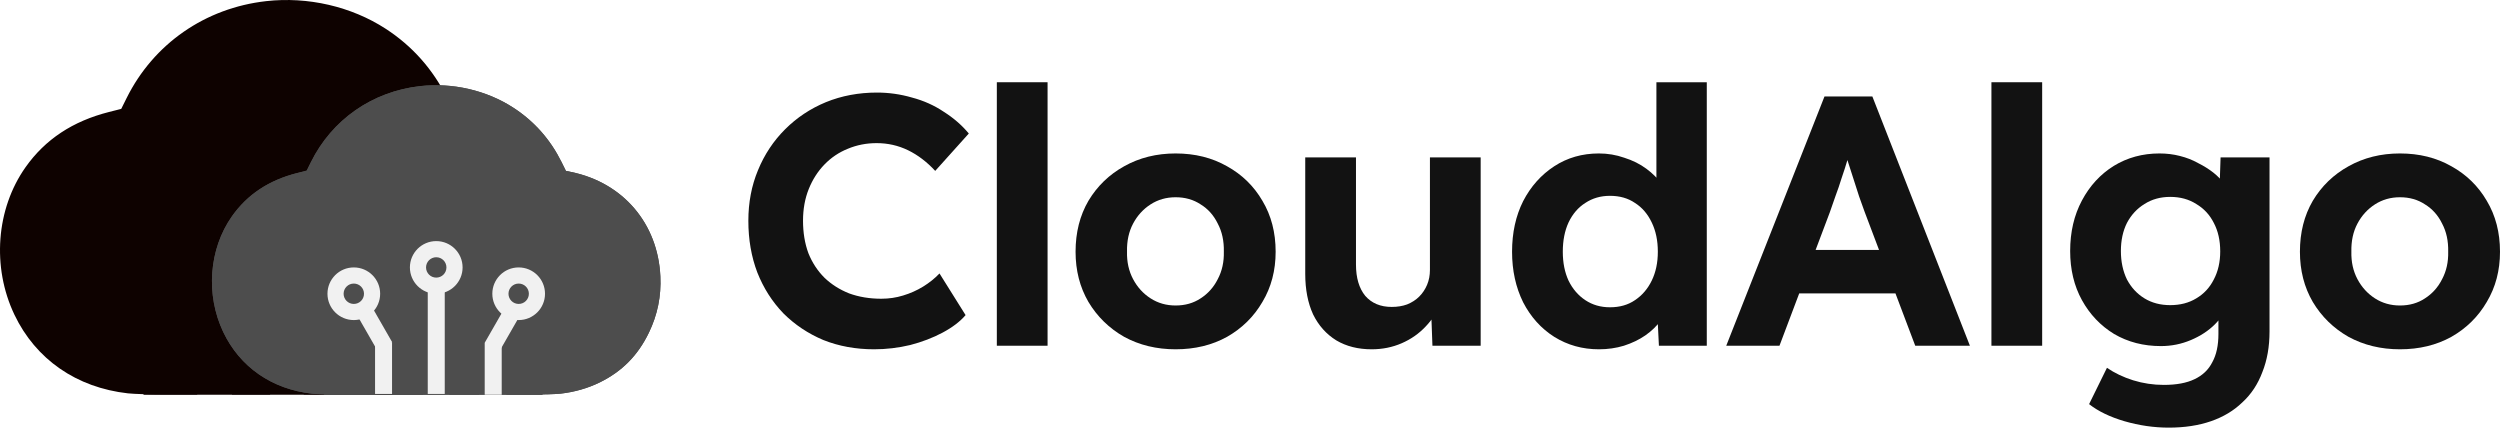
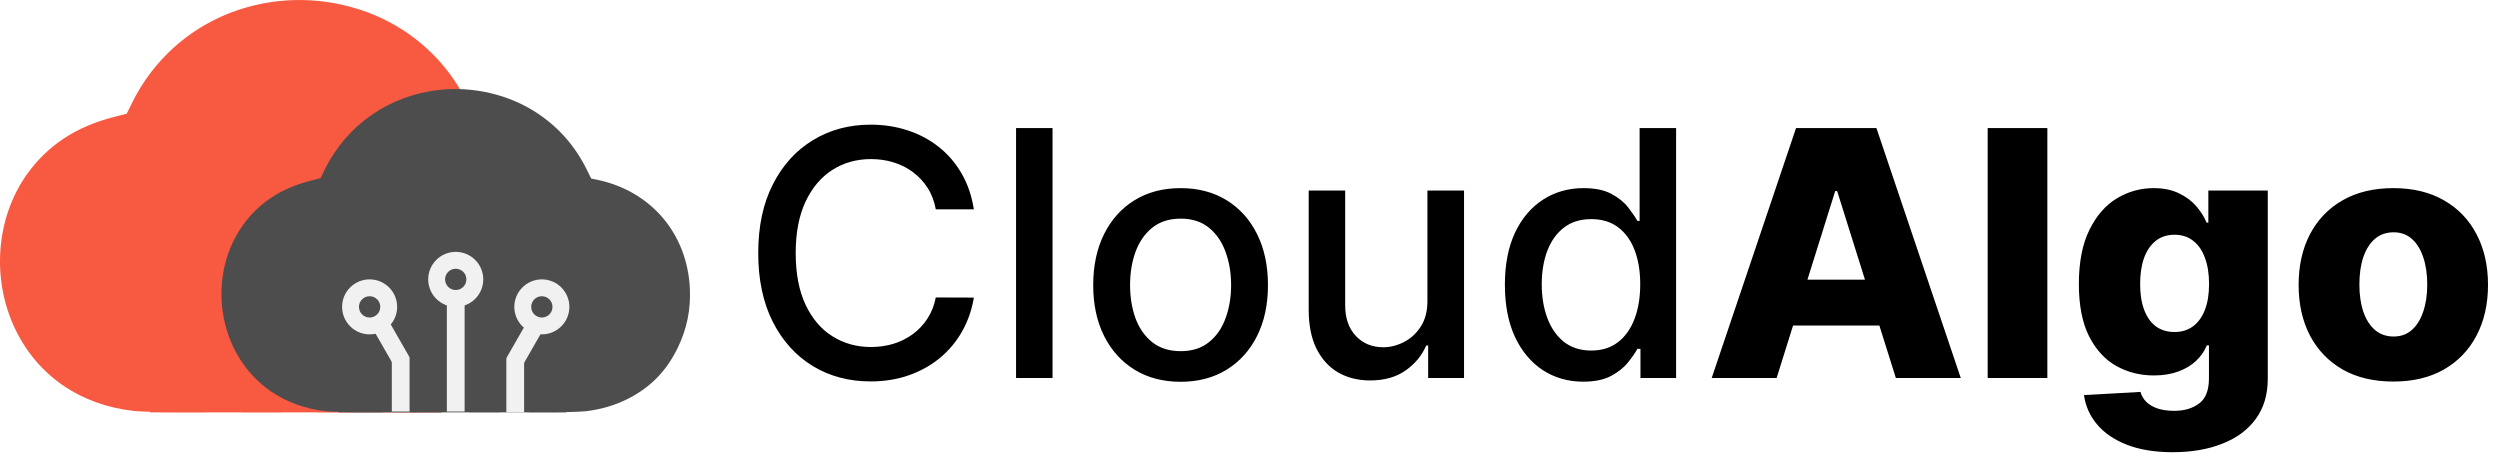
- <svg xmlns="http://www.w3.org/2000/svg" width="304" height="52" viewBox="0 0 304 52" fill="none">
-   <path d="M106.293 42.474C104.063 42.474 102.006 42.099 100.124 41.349C98.27 40.569 96.648 39.487 95.258 38.101C93.896 36.687 92.839 35.027 92.086 33.122C91.362 31.216 91 29.124 91 26.843C91 24.621 91.391 22.571 92.173 20.695C92.955 18.79 94.056 17.13 95.475 15.716C96.894 14.301 98.545 13.204 100.428 12.425C102.339 11.645 104.41 11.256 106.64 11.256C108.088 11.256 109.508 11.458 110.898 11.862C112.317 12.237 113.606 12.814 114.765 13.594C115.952 14.344 116.966 15.225 117.806 16.235L113.722 20.781C112.708 19.684 111.608 18.847 110.42 18.27C109.233 17.693 107.958 17.404 106.597 17.404C105.351 17.404 104.178 17.635 103.078 18.097C102.006 18.53 101.065 19.165 100.254 20.002C99.443 20.839 98.806 21.835 98.342 22.99C97.879 24.144 97.647 25.429 97.647 26.843C97.647 28.287 97.864 29.6 98.299 30.784C98.762 31.938 99.414 32.934 100.254 33.771C101.094 34.579 102.093 35.214 103.252 35.676C104.439 36.109 105.742 36.326 107.162 36.326C108.088 36.326 108.972 36.196 109.812 35.936C110.681 35.676 111.492 35.316 112.245 34.854C112.998 34.392 113.664 33.858 114.243 33.252L117.415 38.318C116.749 39.097 115.822 39.804 114.634 40.439C113.447 41.074 112.129 41.579 110.681 41.955C109.233 42.301 107.77 42.474 106.293 42.474Z" fill="#121212" />
-   <path d="M121.215 42.041V10H127.384V42.041H121.215Z" fill="#121212" />
-   <path d="M142.954 42.474C140.637 42.474 138.551 41.969 136.698 40.959C134.873 39.92 133.425 38.505 132.353 36.715C131.31 34.926 130.789 32.891 130.789 30.61C130.789 28.272 131.31 26.208 132.353 24.419C133.425 22.629 134.873 21.229 136.698 20.219C138.551 19.179 140.637 18.66 142.954 18.66C145.3 18.66 147.385 19.179 149.21 20.219C151.035 21.229 152.468 22.629 153.511 24.419C154.583 26.208 155.118 28.272 155.118 30.61C155.118 32.891 154.583 34.926 153.511 36.715C152.468 38.505 151.035 39.92 149.21 40.959C147.385 41.969 145.3 42.474 142.954 42.474ZM142.954 37.148C144.112 37.148 145.126 36.86 145.995 36.282C146.893 35.705 147.588 34.926 148.08 33.944C148.602 32.963 148.848 31.852 148.819 30.61C148.848 29.311 148.602 28.171 148.08 27.19C147.588 26.179 146.893 25.4 145.995 24.852C145.126 24.274 144.112 23.986 142.954 23.986C141.824 23.986 140.81 24.274 139.913 24.852C139.015 25.429 138.305 26.208 137.784 27.19C137.262 28.171 137.016 29.311 137.045 30.61C137.016 31.852 137.262 32.963 137.784 33.944C138.305 34.926 139.015 35.705 139.913 36.282C140.81 36.86 141.824 37.148 142.954 37.148Z" fill="#121212" />
-   <path d="M166.798 42.474C165.147 42.474 163.713 42.113 162.497 41.392C161.281 40.641 160.339 39.588 159.673 38.231C159.036 36.845 158.717 35.2 158.717 33.295V19.136H164.887V32.169C164.887 33.786 165.263 35.056 166.016 35.979C166.798 36.874 167.87 37.322 169.231 37.322C169.926 37.322 170.549 37.221 171.099 37.019C171.678 36.788 172.171 36.47 172.576 36.066C172.982 35.662 173.3 35.186 173.532 34.637C173.764 34.089 173.88 33.483 173.88 32.819V19.136H180.049V42.041H174.184L174.01 37.322L175.096 36.802C174.778 37.87 174.198 38.837 173.358 39.703C172.547 40.569 171.577 41.247 170.447 41.738C169.318 42.229 168.101 42.474 166.798 42.474Z" fill="#121212" />
-   <path d="M194.424 42.474C192.426 42.474 190.616 41.969 188.994 40.959C187.401 39.949 186.141 38.548 185.214 36.759C184.316 34.94 183.867 32.891 183.867 30.61C183.867 28.301 184.316 26.252 185.214 24.462C186.141 22.672 187.401 21.258 188.994 20.219C190.587 19.179 192.397 18.66 194.424 18.66C195.496 18.66 196.524 18.833 197.509 19.179C198.523 19.497 199.42 19.944 200.202 20.522C200.984 21.099 201.622 21.748 202.114 22.47C202.606 23.163 202.896 23.884 202.983 24.635L201.419 24.938V10H207.545V42.041H201.723L201.462 36.759L202.679 36.932C202.65 37.625 202.404 38.303 201.94 38.967C201.477 39.631 200.854 40.237 200.072 40.786C199.319 41.305 198.45 41.724 197.465 42.041C196.51 42.33 195.496 42.474 194.424 42.474ZM195.771 37.365C196.959 37.365 197.972 37.076 198.812 36.499C199.681 35.922 200.362 35.128 200.854 34.117C201.346 33.107 201.593 31.938 201.593 30.61C201.593 29.254 201.346 28.07 200.854 27.06C200.362 26.021 199.681 25.227 198.812 24.678C197.972 24.101 196.959 23.812 195.771 23.812C194.641 23.812 193.642 24.101 192.773 24.678C191.904 25.227 191.224 26.021 190.731 27.06C190.268 28.07 190.036 29.254 190.036 30.61C190.036 31.938 190.268 33.107 190.731 34.117C191.224 35.128 191.904 35.922 192.773 36.499C193.642 37.076 194.641 37.365 195.771 37.365Z" fill="#121212" />
-   <path d="M209.911 42.041L221.858 11.732H227.68L239.54 42.041H232.893L226.724 25.718C226.55 25.227 226.333 24.621 226.072 23.899C225.841 23.177 225.594 22.412 225.334 21.604C225.073 20.796 224.827 20.031 224.595 19.309C224.393 18.559 224.219 17.953 224.074 17.491L225.247 17.447C225.073 18.082 224.87 18.761 224.639 19.483C224.436 20.175 224.204 20.897 223.944 21.647C223.712 22.398 223.466 23.12 223.205 23.812C222.973 24.505 222.742 25.169 222.51 25.804L216.384 42.041H209.911ZM215.472 35.676L217.644 30.394H231.503L233.719 35.676H215.472Z" fill="#121212" />
-   <path d="M242.158 42.041V10H248.327V42.041H242.158Z" fill="#121212" />
-   <path d="M263.722 52C261.927 52 260.131 51.74 258.335 51.221C256.568 50.701 255.135 50.008 254.034 49.142L256.206 44.726C257.133 45.361 258.19 45.866 259.378 46.241C260.594 46.617 261.84 46.804 263.114 46.804C264.649 46.804 265.895 46.573 266.851 46.111C267.835 45.65 268.559 44.957 269.023 44.033C269.515 43.138 269.761 41.998 269.761 40.612V36.629L270.804 36.889C270.63 37.783 270.138 38.635 269.327 39.443C268.545 40.223 267.575 40.858 266.416 41.349C265.258 41.839 264.041 42.084 262.767 42.084C260.652 42.084 258.755 41.594 257.075 40.612C255.424 39.602 254.121 38.231 253.165 36.499C252.209 34.767 251.732 32.775 251.732 30.524C251.732 28.214 252.209 26.165 253.165 24.375C254.121 22.586 255.41 21.186 257.032 20.175C258.683 19.165 260.536 18.66 262.593 18.66C263.462 18.66 264.287 18.761 265.069 18.963C265.88 19.165 266.619 19.454 267.285 19.829C267.98 20.175 268.603 20.565 269.153 20.998C269.703 21.431 270.152 21.907 270.5 22.427C270.848 22.946 271.065 23.466 271.152 23.986L269.848 24.375L270.022 19.136H275.974V40.309C275.974 42.157 275.684 43.802 275.105 45.245C274.555 46.718 273.744 47.944 272.672 48.926C271.63 49.936 270.355 50.701 268.849 51.221C267.343 51.74 265.634 52 263.722 52ZM263.896 37.105C265.113 37.105 266.17 36.831 267.068 36.282C267.995 35.734 268.704 34.969 269.197 33.988C269.718 33.006 269.979 31.866 269.979 30.567C269.979 29.239 269.718 28.084 269.197 27.103C268.704 26.122 267.995 25.357 267.068 24.808C266.17 24.231 265.113 23.942 263.896 23.942C262.709 23.942 261.666 24.231 260.768 24.808C259.87 25.357 259.161 26.122 258.639 27.103C258.147 28.084 257.901 29.225 257.901 30.524C257.901 31.823 258.147 32.977 258.639 33.988C259.161 34.969 259.87 35.734 260.768 36.282C261.666 36.831 262.709 37.105 263.896 37.105Z" fill="#121212" />
-   <path d="M291.835 42.474C289.518 42.474 287.433 41.969 285.579 40.959C283.755 39.92 282.306 38.505 281.235 36.715C280.192 34.926 279.671 32.891 279.671 30.61C279.671 28.272 280.192 26.208 281.235 24.419C282.306 22.629 283.755 21.229 285.579 20.219C287.433 19.179 289.518 18.66 291.835 18.66C294.181 18.66 296.267 19.179 298.091 20.219C299.916 21.229 301.35 22.629 302.393 24.419C303.464 26.208 304 28.272 304 30.61C304 32.891 303.464 34.926 302.393 36.715C301.35 38.505 299.916 39.92 298.091 40.959C296.267 41.969 294.181 42.474 291.835 42.474ZM291.835 37.148C292.994 37.148 294.008 36.86 294.876 36.282C295.774 35.705 296.469 34.926 296.962 33.944C297.483 32.963 297.729 31.852 297.7 30.61C297.729 29.311 297.483 28.171 296.962 27.19C296.469 26.179 295.774 25.4 294.876 24.852C294.008 24.274 292.994 23.986 291.835 23.986C290.706 23.986 289.692 24.274 288.794 24.852C287.896 25.429 287.187 26.208 286.665 27.19C286.144 28.171 285.898 29.311 285.927 30.61C285.898 31.852 286.144 32.963 286.665 33.944C287.187 34.926 287.896 35.705 288.794 36.282C289.692 36.86 290.706 37.148 291.835 37.148Z" fill="#121212" />
-   <path fill-rule="evenodd" clip-rule="evenodd" d="M32.367 0.138C24.942 0.975 18.675 5.328 15.396 11.925L14.742 13.24L13.259 13.616C8.847 14.733 5.493 16.953 3.104 20.336C-0.473 25.403 -1.006 32.472 1.752 38.262C4.339 43.693 9.304 47.134 15.561 47.832C16.286 47.913 18.477 47.979 20.429 47.979H23.98V40.134L20.203 36.364L19.282 36.649C15.155 37.924 10.884 34.852 10.891 30.614C10.894 28.748 11.621 27.058 12.951 25.827C14.234 24.639 15.57 24.125 17.389 24.119C19.856 24.11 22.004 25.524 23.131 27.897C23.568 28.817 23.636 29.102 23.684 30.204C23.729 31.22 23.682 31.651 23.441 32.444L23.142 33.427L25.525 35.828C27.443 37.76 27.937 38.335 28.057 38.774C28.15 39.115 28.206 40.947 28.207 43.649L28.207 47.979H32.844L32.841 27.865L32.058 27.499C29.876 26.479 28.463 24.178 28.488 21.688C28.506 19.931 29.32 18.075 30.568 16.947C31.434 16.164 32.43 15.693 33.782 15.427C34.797 15.227 34.981 15.227 35.997 15.427C37.462 15.716 38.474 16.228 39.4 17.152C40.979 18.727 41.654 21.192 41.095 23.339C40.623 25.149 39.334 26.75 37.758 27.484L36.938 27.865L36.935 47.979H41.554L41.597 43.377C41.63 39.825 41.681 38.697 41.824 38.433C41.926 38.246 43.051 37.044 44.324 35.762L46.638 33.432L46.338 32.447C46.097 31.651 46.05 31.221 46.094 30.204C46.142 29.102 46.211 28.817 46.648 27.897C47.775 25.524 49.923 24.11 52.39 24.119C54.208 24.125 55.545 24.639 56.828 25.827C58.157 27.058 58.884 28.748 58.887 30.614C58.895 34.852 54.624 37.924 50.497 36.649L49.575 36.364L45.798 40.134V47.979H49.349C51.302 47.979 53.492 47.913 54.217 47.832C56.379 47.591 58.482 46.989 60.324 46.084C63.815 44.369 66.249 41.91 67.967 38.365C69.308 35.597 69.895 32.723 69.75 29.638C69.366 21.445 63.957 15.123 55.91 13.462L55.057 13.285L54.395 11.95C52.644 8.421 50.14 5.599 46.889 3.491C42.719 0.788 37.431 -0.433 32.367 0.138ZM34.16 19.542C31.951 20.329 32.088 23.438 34.356 23.982C35.139 24.17 35.755 24.014 36.411 23.462C37.815 22.281 37.269 19.986 35.465 19.485C34.836 19.311 34.804 19.312 34.16 19.542ZM16.142 28.518C14.616 29.383 14.616 31.652 16.142 32.539C16.853 32.952 17.992 32.911 18.64 32.449C20.457 31.156 19.524 28.211 17.298 28.211C16.913 28.211 16.483 28.325 16.142 28.518ZM51.324 28.518C49.887 29.332 49.786 31.486 51.139 32.449C51.785 32.91 52.924 32.951 53.639 32.541C54.278 32.174 54.798 31.265 54.798 30.517C54.798 28.783 52.843 27.658 51.324 28.518Z" fill="#0E0200" />
-   <path d="M17.454 13.773H51.409V48H17.454V13.773Z" fill="#0E0200" />
-   <path d="M46.772 21.682H64.636V39.545H46.772V21.682Z" fill="#0E0200" />
-   <path d="M7.773 21.682H24.136V38.045H7.773V21.682Z" fill="#0E0200" />
-   <path fill-rule="evenodd" clip-rule="evenodd" d="M51.076 10.472C45.272 11.128 40.373 14.541 37.809 19.714L37.298 20.745L36.138 21.04C32.689 21.916 30.067 23.656 28.2 26.309C25.403 30.282 24.986 35.825 27.142 40.365C29.165 44.623 33.047 47.321 37.938 47.868C38.505 47.932 40.217 47.983 41.744 47.983H44.52V41.833L41.567 38.877L40.847 39.1C37.62 40.099 34.282 37.691 34.287 34.368C34.29 32.905 34.858 31.58 35.898 30.614C36.9 29.683 37.945 29.28 39.367 29.275C41.295 29.268 42.975 30.377 43.856 32.238C44.197 32.959 44.251 33.183 44.288 34.047C44.323 34.843 44.287 35.181 44.098 35.803L43.865 36.574L45.728 38.456C47.227 39.971 47.613 40.422 47.707 40.766C47.78 41.033 47.824 42.47 47.824 44.589L47.825 47.983H51.449L51.447 32.213L50.835 31.926C49.129 31.126 48.024 29.322 48.044 27.369C48.058 25.992 48.694 24.536 49.67 23.652C50.347 23.038 51.126 22.669 52.182 22.46C52.976 22.303 53.12 22.303 53.914 22.46C55.06 22.686 55.85 23.088 56.575 23.813C57.809 25.047 58.337 26.98 57.9 28.664C57.531 30.083 56.523 31.338 55.291 31.913L54.65 32.213L54.647 47.983H58.259L58.292 44.375C58.318 41.59 58.358 40.705 58.47 40.499C58.549 40.352 59.428 39.41 60.424 38.405L62.233 36.578L61.999 35.805C61.81 35.181 61.773 34.843 61.808 34.047C61.846 33.183 61.899 32.959 62.24 32.238C63.122 30.377 64.801 29.268 66.73 29.275C68.151 29.28 69.196 29.683 70.199 30.614C71.238 31.58 71.807 32.905 71.809 34.368C71.815 37.691 68.476 40.099 65.249 39.1L64.529 38.877L61.577 41.833V47.983H64.352C65.879 47.983 67.592 47.932 68.158 47.868C69.848 47.679 71.492 47.207 72.932 46.498C75.661 45.153 77.564 43.225 78.907 40.446C79.955 38.275 80.415 36.022 80.301 33.603C80.001 27.179 75.773 22.222 69.482 20.919L68.814 20.78L68.297 19.734C66.928 16.966 64.971 14.754 62.429 13.101C59.17 10.981 55.035 10.024 51.076 10.472ZM52.478 25.686C50.751 26.304 50.858 28.741 52.632 29.168C53.244 29.315 53.725 29.193 54.238 28.76C55.336 27.834 54.909 26.035 53.498 25.642C53.007 25.505 52.982 25.506 52.478 25.686ZM38.392 32.724C37.199 33.402 37.199 35.182 38.392 35.877C38.948 36.201 39.838 36.169 40.345 35.807C41.765 34.793 41.036 32.483 39.296 32.483C38.995 32.483 38.659 32.573 38.392 32.724ZM65.896 32.724C64.773 33.362 64.694 35.052 65.751 35.807C66.257 36.168 67.147 36.2 67.706 35.879C68.205 35.591 68.612 34.879 68.612 34.292C68.612 32.932 67.083 32.05 65.896 32.724Z" fill="#4D4D4D" />
-   <path d="M39.418 21.163H65.963V48H39.418V21.163Z" fill="#4D4D4D" />
-   <path d="M62.338 27.364H76.303V41.371H62.338V27.364Z" fill="#4D4D4D" />
-   <path d="M31.849 27.364H44.642V40.195H31.849V27.364Z" fill="#4D4D4D" />
-   <path fill-rule="evenodd" clip-rule="evenodd" d="M51.076 10.472C45.272 11.128 40.373 14.541 37.809 19.714L37.298 20.745L36.138 21.04C32.689 21.916 30.067 23.656 28.2 26.309C25.403 30.282 24.986 35.825 27.142 40.365C29.165 44.623 33.047 47.321 37.938 47.868C38.505 47.932 40.217 47.983 41.744 47.983H44.52V41.833L41.567 38.877L40.847 39.1C37.62 40.099 34.282 37.691 34.287 34.368C34.29 32.905 34.858 31.58 35.898 30.614C36.9 29.683 37.945 29.28 39.367 29.275C41.295 29.268 42.975 30.377 43.856 32.238C44.197 32.959 44.251 33.183 44.288 34.047C44.323 34.843 44.287 35.181 44.098 35.803L43.865 36.574L45.728 38.456C47.227 39.971 47.613 40.422 47.707 40.766C47.78 41.033 47.824 42.47 47.824 44.589L47.825 47.983H51.449L51.447 32.213L50.835 31.926C49.129 31.126 48.024 29.322 48.044 27.369C48.058 25.992 48.694 24.536 49.67 23.652C50.347 23.038 51.126 22.669 52.182 22.46C52.976 22.303 53.12 22.303 53.914 22.46C55.06 22.686 55.85 23.088 56.575 23.813C57.809 25.047 58.337 26.98 57.9 28.664C57.531 30.083 56.523 31.338 55.291 31.913L54.65 32.213L54.647 47.983H58.259L58.292 44.375C58.318 41.59 58.358 40.705 58.47 40.499C58.549 40.352 59.428 39.41 60.424 38.405L62.233 36.578L61.999 35.805C61.81 35.181 61.773 34.843 61.808 34.047C61.846 33.183 61.899 32.959 62.24 32.238C63.122 30.377 64.801 29.268 66.73 29.275C68.151 29.28 69.196 29.683 70.199 30.614C71.238 31.58 71.807 32.905 71.809 34.368C71.815 37.691 68.476 40.099 65.249 39.1L64.529 38.877L61.577 41.833V47.983H64.352C65.879 47.983 67.592 47.932 68.158 47.868C69.848 47.679 71.492 47.207 72.932 46.498C75.661 45.153 77.564 43.225 78.907 40.446C79.955 38.275 80.415 36.022 80.301 33.603C80.001 27.179 75.773 22.222 69.482 20.919L68.814 20.78L68.297 19.734C66.928 16.966 64.971 14.754 62.429 13.101C59.17 10.981 55.035 10.024 51.076 10.472ZM52.478 25.686C50.751 26.304 50.858 28.741 52.632 29.168C53.244 29.315 53.725 29.193 54.238 28.76C55.336 27.834 54.909 26.035 53.498 25.642C53.007 25.505 52.982 25.506 52.478 25.686ZM38.392 32.724C37.199 33.402 37.199 35.182 38.392 35.877C38.948 36.201 39.838 36.169 40.345 35.807C41.765 34.793 41.036 32.483 39.296 32.483C38.995 32.483 38.659 32.573 38.392 32.724ZM65.896 32.724C64.773 33.362 64.694 35.052 65.751 35.807C66.257 36.168 67.147 36.2 67.706 35.879C68.205 35.591 68.612 34.879 68.612 34.292C68.612 32.932 67.083 32.05 65.896 32.724Z" fill="#4D4D4D" />
-   <path d="M39.418 21.163H65.963V48H39.418V21.163Z" fill="#4D4D4D" />
-   <path d="M62.338 27.364H76.303V41.371H62.338V27.364Z" fill="#4D4D4D" />
-   <path d="M31.849 27.364H44.642V40.195H31.849V27.364Z" fill="#4D4D4D" />
-   <path fill-rule="evenodd" clip-rule="evenodd" d="M43.023 38.92C44.792 38.92 46.227 37.487 46.227 35.72C46.227 33.952 44.792 32.519 43.023 32.519C41.254 32.519 39.82 33.952 39.82 35.72C39.82 37.487 41.254 38.92 43.023 38.92ZM43.023 36.959C43.708 36.959 44.263 36.404 44.263 35.72C44.263 35.035 43.708 34.481 43.023 34.481C42.338 34.481 41.783 35.035 41.783 35.72C41.783 36.404 42.338 36.959 43.023 36.959Z" fill="#F1F1F1" />
-   <path fill-rule="evenodd" clip-rule="evenodd" d="M53.047 35.72C54.816 35.72 56.251 34.287 56.251 32.519C56.251 30.751 54.816 29.318 53.047 29.318C51.278 29.318 49.844 30.751 49.844 32.519C49.844 34.287 51.278 35.72 53.047 35.72ZM53.047 33.758C53.732 33.758 54.287 33.203 54.287 32.519C54.287 31.835 53.732 31.28 53.047 31.28C52.362 31.28 51.807 31.835 51.807 32.519C51.807 33.203 52.362 33.758 53.047 33.758Z" fill="#F1F1F1" />
-   <path fill-rule="evenodd" clip-rule="evenodd" d="M63.071 38.92C64.84 38.92 66.274 37.487 66.274 35.72C66.274 33.952 64.84 32.519 63.071 32.519C61.301 32.519 59.867 33.952 59.867 35.72C59.867 37.487 61.301 38.92 63.071 38.92ZM63.071 36.959C63.756 36.959 64.311 36.404 64.311 35.72C64.311 35.035 63.756 34.481 63.071 34.481C62.386 34.481 61.831 35.035 61.831 35.72C61.831 36.404 62.386 36.959 63.071 36.959Z" fill="#F1F1F1" />
-   <path d="M52.014 35.307H54.08V47.903H52.014V35.307Z" fill="#F1F1F1" />
-   <path d="M45.607 41.605H47.673V47.903H45.607V41.605Z" fill="#F1F1F1" />
-   <path d="M43.526 38.508L45.319 37.481L47.676 41.589L45.883 42.616L43.526 38.508Z" fill="#F1F1F1" />
+ <svg xmlns="http://www.w3.org/2000/svg" viewBox="0 0 291 53" fill="none">
+   <path fill-rule="evenodd" clip-rule="evenodd" d="M32.367 0.138C24.942 0.975 18.675 5.328 15.396 11.925L14.742 13.24L13.259 13.616C8.847 14.733 5.493 16.953 3.104 20.336C-0.473 25.403 -1.006 32.472 1.752 38.262C4.339 43.693 9.304 47.134 15.561 47.832C16.286 47.913 18.476 47.979 20.429 47.979H23.98V40.134L20.203 36.364L19.282 36.649C15.155 37.924 10.884 34.852 10.891 30.614C10.894 28.748 11.621 27.058 12.951 25.827C14.234 24.639 15.57 24.125 17.389 24.119C19.856 24.11 22.004 25.524 23.131 27.897C23.568 28.817 23.636 29.102 23.684 30.204C23.729 31.22 23.682 31.651 23.441 32.444L23.142 33.427L25.525 35.828C27.443 37.76 27.937 38.335 28.057 38.774C28.15 39.115 28.206 40.947 28.207 43.649L28.207 47.979H32.844L32.841 27.865L32.058 27.499C29.876 26.479 28.463 24.178 28.488 21.688C28.506 19.931 29.32 18.075 30.568 16.947C31.434 16.164 32.43 15.693 33.782 15.427C34.797 15.227 34.981 15.227 35.997 15.427C37.462 15.716 38.474 16.228 39.4 17.152C40.979 18.727 41.654 21.192 41.095 23.339C40.623 25.149 39.334 26.75 37.758 27.484L36.938 27.865L36.935 47.979H41.554L41.597 43.377C41.63 39.825 41.681 38.697 41.824 38.433C41.926 38.246 43.051 37.044 44.324 35.762L46.638 33.432L46.338 32.447C46.097 31.651 46.05 31.221 46.094 30.204C46.142 29.102 46.211 28.817 46.648 27.897C47.775 25.524 49.923 24.11 52.39 24.119C54.208 24.125 55.545 24.639 56.828 25.827C58.157 27.058 58.884 28.748 58.887 30.614C58.895 34.852 54.624 37.924 50.497 36.649L49.575 36.364L45.798 40.134V47.979H49.349C51.302 47.979 53.492 47.913 54.217 47.832C56.379 47.591 58.482 46.989 60.324 46.084C63.815 44.369 66.249 41.91 67.967 38.365C69.308 35.597 69.895 32.723 69.75 29.638C69.366 21.445 63.957 15.123 55.91 13.462L55.057 13.285L54.395 11.95C52.644 8.421 50.14 5.599 46.889 3.491C42.719 0.788 37.431 -0.433 32.367 0.138ZM34.16 19.542C31.951 20.329 32.088 23.438 34.356 23.982C35.139 24.17 35.755 24.014 36.411 23.462C37.815 22.281 37.269 19.986 35.465 19.485C34.836 19.311 34.804 19.312 34.16 19.542ZM16.142 28.518C14.616 29.383 14.616 31.652 16.142 32.539C16.853 32.952 17.992 32.911 18.64 32.449C20.457 31.156 19.524 28.211 17.298 28.211C16.913 28.211 16.483 28.325 16.142 28.518ZM51.324 28.518C49.887 29.332 49.786 31.486 51.139 32.449C51.785 32.91 52.924 32.951 53.639 32.541C54.278 32.174 54.798 31.265 54.798 30.517C54.798 28.783 52.843 27.658 51.324 28.518Z" fill="#F75A41" />
+   <path d="M17.454 13.773H51.409V48H17.454V13.773Z" fill="#F75A41" />
+   <path d="M46.772 21.682H64.636V39.545H46.772V21.682Z" fill="#F75A41" />
+   <path d="M7.773 21.682H24.136V38.045H7.773V21.682Z" fill="#F75A41" />
+   <path fill-rule="evenodd" clip-rule="evenodd" d="M51.077 10.472C45.272 11.128 40.373 14.541 37.809 19.714L37.298 20.745L36.139 21.04C32.689 21.916 30.067 23.656 28.2 26.309C25.404 30.282 24.987 35.825 27.143 40.365C29.166 44.623 33.047 47.321 37.939 47.868C38.505 47.932 40.218 47.983 41.745 47.983H44.52V41.833L41.568 38.877L40.847 39.1C37.621 40.099 34.282 37.691 34.288 34.368C34.29 32.905 34.858 31.58 35.898 30.614C36.901 29.683 37.946 29.28 39.367 29.275C41.296 29.268 42.975 30.377 43.856 32.238C44.198 32.959 44.251 33.183 44.289 34.047C44.324 34.843 44.287 35.181 44.099 35.803L43.865 36.574L45.728 38.456C47.228 39.971 47.614 40.422 47.708 40.766C47.78 41.033 47.824 42.47 47.824 44.589L47.825 47.983H51.45L51.447 32.213L50.836 31.926C49.13 31.126 48.025 29.322 48.044 27.369C48.058 25.992 48.695 24.536 49.67 23.652C50.348 23.038 51.126 22.669 52.183 22.46C52.977 22.303 53.121 22.303 53.914 22.46C55.06 22.686 55.851 23.088 56.575 23.813C57.809 25.047 58.337 26.98 57.9 28.664C57.532 30.083 56.523 31.338 55.291 31.913L54.65 32.213L54.648 47.983H58.259L58.292 44.375C58.318 41.59 58.359 40.705 58.47 40.499C58.55 40.352 59.429 39.41 60.424 38.405L62.233 36.578L61.999 35.805C61.81 35.181 61.774 34.843 61.808 34.047C61.846 33.183 61.9 32.959 62.241 32.238C63.122 30.377 64.801 29.268 66.73 29.275C68.152 29.28 69.197 29.683 70.199 30.614C71.239 31.58 71.807 32.905 71.81 34.368C71.815 37.691 68.477 40.099 65.25 39.1L64.53 38.877L61.577 41.833V47.983H64.353C65.88 47.983 67.592 47.932 68.159 47.868C69.849 47.679 71.493 47.207 72.933 46.498C75.662 45.153 77.565 43.225 78.908 40.446C79.956 38.275 80.415 36.022 80.302 33.603C80.001 27.179 75.773 22.222 69.482 20.919L68.815 20.78L68.297 19.734C66.929 16.966 64.972 14.754 62.43 13.101C59.17 10.981 55.036 10.024 51.077 10.472ZM52.479 25.686C50.752 26.304 50.859 28.741 52.632 29.168C53.244 29.315 53.726 29.193 54.239 28.76C55.336 27.834 54.909 26.035 53.498 25.642C53.007 25.505 52.982 25.506 52.479 25.686ZM38.393 32.724C37.2 33.402 37.2 35.182 38.393 35.877C38.949 36.201 39.839 36.169 40.346 35.807C41.766 34.793 41.037 32.483 39.297 32.483C38.996 32.483 38.659 32.573 38.393 32.724ZM65.897 32.724C64.774 33.362 64.694 35.052 65.752 35.807C66.257 36.168 67.148 36.2 67.707 35.879C68.206 35.591 68.613 34.879 68.613 34.292C68.613 32.932 67.084 32.05 65.897 32.724Z" fill="#4D4D4D" />
+   <path d="M39.419 21.163H65.963V48H39.419V21.163Z" fill="#4D4D4D" />
+   <path d="M62.339 27.364H76.304V41.371H62.339V27.364Z" fill="#4D4D4D" />
+   <path d="M31.85 27.364H44.642V40.195H31.85V27.364Z" fill="#4D4D4D" />
+   <path fill-rule="evenodd" clip-rule="evenodd" d="M43.024 38.92C44.793 38.92 46.227 37.487 46.227 35.72C46.227 33.952 44.793 32.519 43.024 32.519C41.255 32.519 39.82 33.952 39.82 35.72C39.82 37.487 41.255 38.92 43.024 38.92ZM43.024 36.959C43.709 36.959 44.264 36.404 44.264 35.72C44.264 35.035 43.709 34.481 43.024 34.481C42.339 34.481 41.784 35.035 41.784 35.72C41.784 36.404 42.339 36.959 43.024 36.959Z" fill="#F1F1F1" />
+   <path fill-rule="evenodd" clip-rule="evenodd" d="M53.047 35.72C54.817 35.72 56.251 34.287 56.251 32.519C56.251 30.751 54.817 29.318 53.047 29.318C51.278 29.318 49.844 30.751 49.844 32.519C49.844 34.287 51.278 35.72 53.047 35.72ZM53.047 33.758C53.732 33.758 54.288 33.203 54.288 32.519C54.288 31.835 53.732 31.28 53.047 31.28C52.363 31.28 51.807 31.835 51.807 32.519C51.807 33.203 52.363 33.758 53.047 33.758Z" fill="#F1F1F1" />
+   <path fill-rule="evenodd" clip-rule="evenodd" d="M63.071 38.92C64.841 38.92 66.275 37.487 66.275 35.72C66.275 33.952 64.841 32.519 63.071 32.519C61.302 32.519 59.868 33.952 59.868 35.72C59.868 37.487 61.302 38.92 63.071 38.92ZM63.071 36.959C63.756 36.959 64.311 36.404 64.311 35.72C64.311 35.035 63.756 34.481 63.071 34.481C62.386 34.481 61.831 35.035 61.831 35.72C61.831 36.404 62.386 36.959 63.071 36.959Z" fill="#F1F1F1" />
+   <path d="M52.014 35.307H54.081V47.903H52.014V35.307Z" fill="#F1F1F1" />
+   <path d="M45.607 41.605H47.674V47.903H45.607V41.605Z" fill="#F1F1F1" />
+   <path d="M43.527 38.508L45.32 37.481L47.676 41.589L45.883 42.616L43.527 38.508Z" fill="#F1F1F1" />
  <path d="M61.007 41.702H58.94V48H61.007V41.702Z" fill="#F1F1F1" />
-   <path d="M63.087 38.605L61.294 37.578L58.937 41.686L60.73 42.713L63.087 38.605Z" fill="#F1F1F1" />
+   <path d="M63.087 38.605L61.294 37.578L58.938 41.686L60.731 42.713L63.087 38.605Z" fill="#F1F1F1" />
+   <path d="M113.358 24.369H108.926C108.756 23.422 108.438 22.589 107.974 21.869C107.51 21.15 106.942 20.539 106.27 20.037C105.598 19.535 104.845 19.156 104.011 18.901C103.188 18.645 102.312 18.517 101.384 18.517C99.707 18.517 98.206 18.938 96.881 19.781C95.564 20.624 94.523 21.86 93.756 23.489C92.998 25.117 92.619 27.106 92.619 29.454C92.619 31.822 92.998 33.82 93.756 35.449C94.523 37.078 95.569 38.309 96.895 39.142C98.221 39.975 99.712 40.392 101.369 40.392C102.288 40.392 103.159 40.269 103.983 40.023C104.816 39.767 105.569 39.393 106.241 38.901C106.914 38.408 107.482 37.807 107.946 37.097C108.42 36.377 108.746 35.553 108.926 34.625L113.358 34.639C113.121 36.069 112.662 37.385 111.98 38.588C111.308 39.781 110.441 40.813 109.381 41.685C108.33 42.546 107.127 43.214 105.773 43.688C104.419 44.161 102.941 44.398 101.341 44.398C98.822 44.398 96.578 43.801 94.608 42.608C92.638 41.405 91.085 39.687 89.949 37.452C88.822 35.217 88.258 32.551 88.258 29.454C88.258 26.349 88.827 23.683 89.963 21.457C91.099 19.223 92.653 17.509 94.622 16.315C96.592 15.113 98.831 14.511 101.341 14.511C102.884 14.511 104.324 14.734 105.659 15.179C107.004 15.615 108.211 16.259 109.281 17.111C110.351 17.954 111.237 18.986 111.938 20.207C112.638 21.419 113.112 22.807 113.358 24.369ZM122.516 14.909V44H118.269V14.909H122.516ZM137.42 44.44C135.375 44.44 133.59 43.972 132.065 43.034C130.541 42.097 129.357 40.785 128.514 39.099C127.671 37.414 127.25 35.444 127.25 33.19C127.25 30.927 127.671 28.948 128.514 27.253C129.357 25.558 130.541 24.241 132.065 23.304C133.59 22.366 135.375 21.898 137.42 21.898C139.466 21.898 141.251 22.366 142.776 23.304C144.3 24.241 145.484 25.558 146.327 27.253C147.17 28.948 147.591 30.927 147.591 33.19C147.591 35.444 147.17 37.414 146.327 39.099C145.484 40.785 144.3 42.097 142.776 43.034C141.251 43.972 139.466 44.44 137.42 44.44ZM137.435 40.875C138.76 40.875 139.859 40.525 140.73 39.824C141.601 39.123 142.245 38.19 142.662 37.026C143.088 35.861 143.301 34.578 143.301 33.176C143.301 31.784 143.088 30.506 142.662 29.341C142.245 28.167 141.601 27.224 140.73 26.514C139.859 25.804 138.76 25.449 137.435 25.449C136.099 25.449 134.991 25.804 134.111 26.514C133.24 27.224 132.591 28.167 132.165 29.341C131.748 30.506 131.54 31.784 131.54 33.176C131.54 34.578 131.748 35.861 132.165 37.026C132.591 38.19 133.24 39.123 134.111 39.824C134.991 40.525 136.099 40.875 137.435 40.875ZM166.153 34.952V22.182H170.414V44H166.238V40.222H166.011C165.509 41.386 164.704 42.357 163.596 43.133C162.497 43.901 161.129 44.284 159.491 44.284C158.089 44.284 156.849 43.976 155.769 43.361C154.699 42.736 153.856 41.812 153.241 40.591C152.635 39.369 152.332 37.859 152.332 36.06V22.182H156.579V35.548C156.579 37.035 156.991 38.219 157.815 39.099C158.638 39.98 159.709 40.42 161.025 40.42C161.82 40.42 162.611 40.222 163.397 39.824C164.192 39.426 164.851 38.825 165.371 38.02C165.902 37.215 166.162 36.192 166.153 34.952ZM184.288 44.426C182.527 44.426 180.955 43.976 179.572 43.077C178.199 42.168 177.12 40.875 176.334 39.199C175.557 37.513 175.169 35.492 175.169 33.133C175.169 30.776 175.562 28.759 176.348 27.082C177.143 25.406 178.232 24.123 179.615 23.233C180.998 22.343 182.565 21.898 184.317 21.898C185.671 21.898 186.76 22.125 187.584 22.579C188.417 23.025 189.061 23.546 189.516 24.142C189.98 24.739 190.339 25.264 190.595 25.719H190.851V14.909H195.098V44H190.95V40.605H190.595C190.339 41.069 189.97 41.599 189.487 42.196C189.014 42.793 188.36 43.313 187.527 43.758C186.694 44.204 185.614 44.426 184.288 44.426ZM185.226 40.804C186.447 40.804 187.48 40.482 188.322 39.838C189.175 39.185 189.819 38.28 190.254 37.125C190.699 35.97 190.922 34.625 190.922 33.091C190.922 31.576 190.704 30.25 190.268 29.114C189.833 27.977 189.194 27.092 188.351 26.457C187.508 25.823 186.466 25.506 185.226 25.506C183.947 25.506 182.882 25.837 182.03 26.5C181.178 27.163 180.534 28.067 180.098 29.213C179.672 30.359 179.459 31.651 179.459 33.091C179.459 34.549 179.677 35.861 180.112 37.026C180.548 38.19 181.192 39.114 182.044 39.795C182.906 40.468 183.966 40.804 185.226 40.804ZM206.799 44H199.242L209.058 14.909H218.418L228.234 44H220.677L213.844 22.239H213.617L206.799 44ZM205.79 32.551H221.586V37.892H205.79V32.551ZM238.312 14.909V44H231.366V14.909H238.312ZM252.903 52.636C250.83 52.636 249.054 52.347 247.577 51.77C246.099 51.192 244.939 50.401 244.097 49.398C243.254 48.394 242.747 47.258 242.577 45.989L249.153 45.619C249.277 46.064 249.504 46.453 249.835 46.784C250.176 47.115 250.616 47.371 251.156 47.551C251.705 47.731 252.349 47.821 253.088 47.821C254.253 47.821 255.214 47.537 255.972 46.969C256.739 46.41 257.122 45.43 257.122 44.028V40.193H256.881C256.606 40.865 256.189 41.467 255.631 41.997C255.072 42.528 254.376 42.944 253.543 43.247C252.719 43.55 251.772 43.702 250.702 43.702C249.111 43.702 247.652 43.332 246.327 42.594C245.01 41.846 243.955 40.69 243.159 39.128C242.373 37.556 241.98 35.534 241.98 33.062C241.98 30.515 242.387 28.418 243.202 26.77C244.016 25.113 245.081 23.886 246.398 23.091C247.723 22.296 249.149 21.898 250.673 21.898C251.819 21.898 252.799 22.097 253.614 22.494C254.438 22.883 255.115 23.384 255.645 24C256.175 24.616 256.578 25.255 256.852 25.918H257.051V22.182H263.969V44.085C263.969 45.932 263.505 47.49 262.577 48.758C261.649 50.028 260.351 50.989 258.685 51.642C257.018 52.305 255.091 52.636 252.903 52.636ZM253.116 38.645C253.959 38.645 254.679 38.422 255.276 37.977C255.872 37.532 256.331 36.893 256.653 36.06C256.975 35.226 257.136 34.227 257.136 33.062C257.136 31.879 256.975 30.861 256.653 30.009C256.341 29.147 255.882 28.484 255.276 28.02C254.679 27.556 253.959 27.324 253.116 27.324C252.255 27.324 251.526 27.561 250.929 28.034C250.332 28.508 249.878 29.175 249.565 30.037C249.262 30.889 249.111 31.898 249.111 33.062C249.111 34.227 249.267 35.226 249.58 36.06C249.892 36.893 250.342 37.532 250.929 37.977C251.526 38.422 252.255 38.645 253.116 38.645ZM278.582 44.412C276.29 44.412 274.32 43.943 272.673 43.006C271.034 42.059 269.77 40.742 268.88 39.057C267.999 37.362 267.559 35.397 267.559 33.162C267.559 30.918 267.999 28.953 268.88 27.267C269.77 25.572 271.034 24.256 272.673 23.318C274.32 22.371 276.29 21.898 278.582 21.898C280.873 21.898 282.838 22.371 284.477 23.318C286.124 24.256 287.388 25.572 288.269 27.267C289.159 28.953 289.604 30.918 289.604 33.162C289.604 35.397 289.159 37.362 288.269 39.057C287.388 40.742 286.124 42.059 284.477 43.006C282.838 43.943 280.873 44.412 278.582 44.412ZM278.624 39.17C279.458 39.17 280.163 38.915 280.741 38.403C281.318 37.892 281.759 37.182 282.062 36.273C282.374 35.364 282.531 34.312 282.531 33.119C282.531 31.907 282.374 30.847 282.062 29.938C281.759 29.028 281.318 28.318 280.741 27.807C280.163 27.296 279.458 27.04 278.624 27.04C277.763 27.04 277.033 27.296 276.437 27.807C275.85 28.318 275.4 29.028 275.087 29.938C274.784 30.847 274.633 31.907 274.633 33.119C274.633 34.312 274.784 35.364 275.087 36.273C275.4 37.182 275.85 37.892 276.437 38.403C277.033 38.915 277.763 39.17 278.624 39.17Z" fill="#000000" />
</svg>
